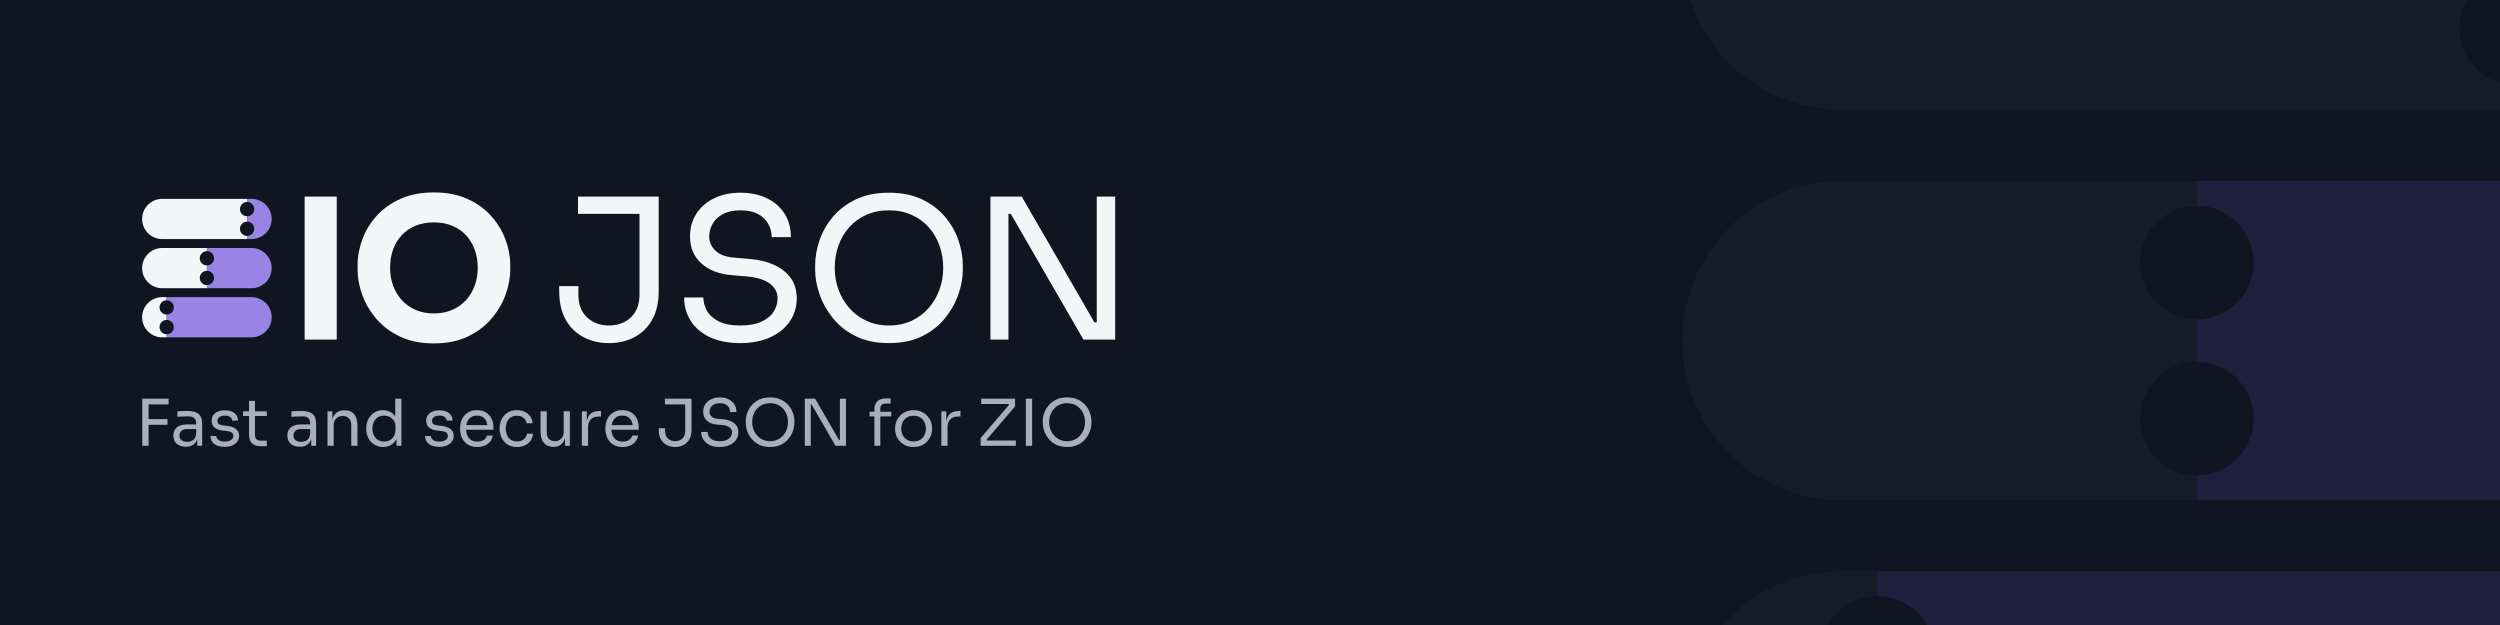
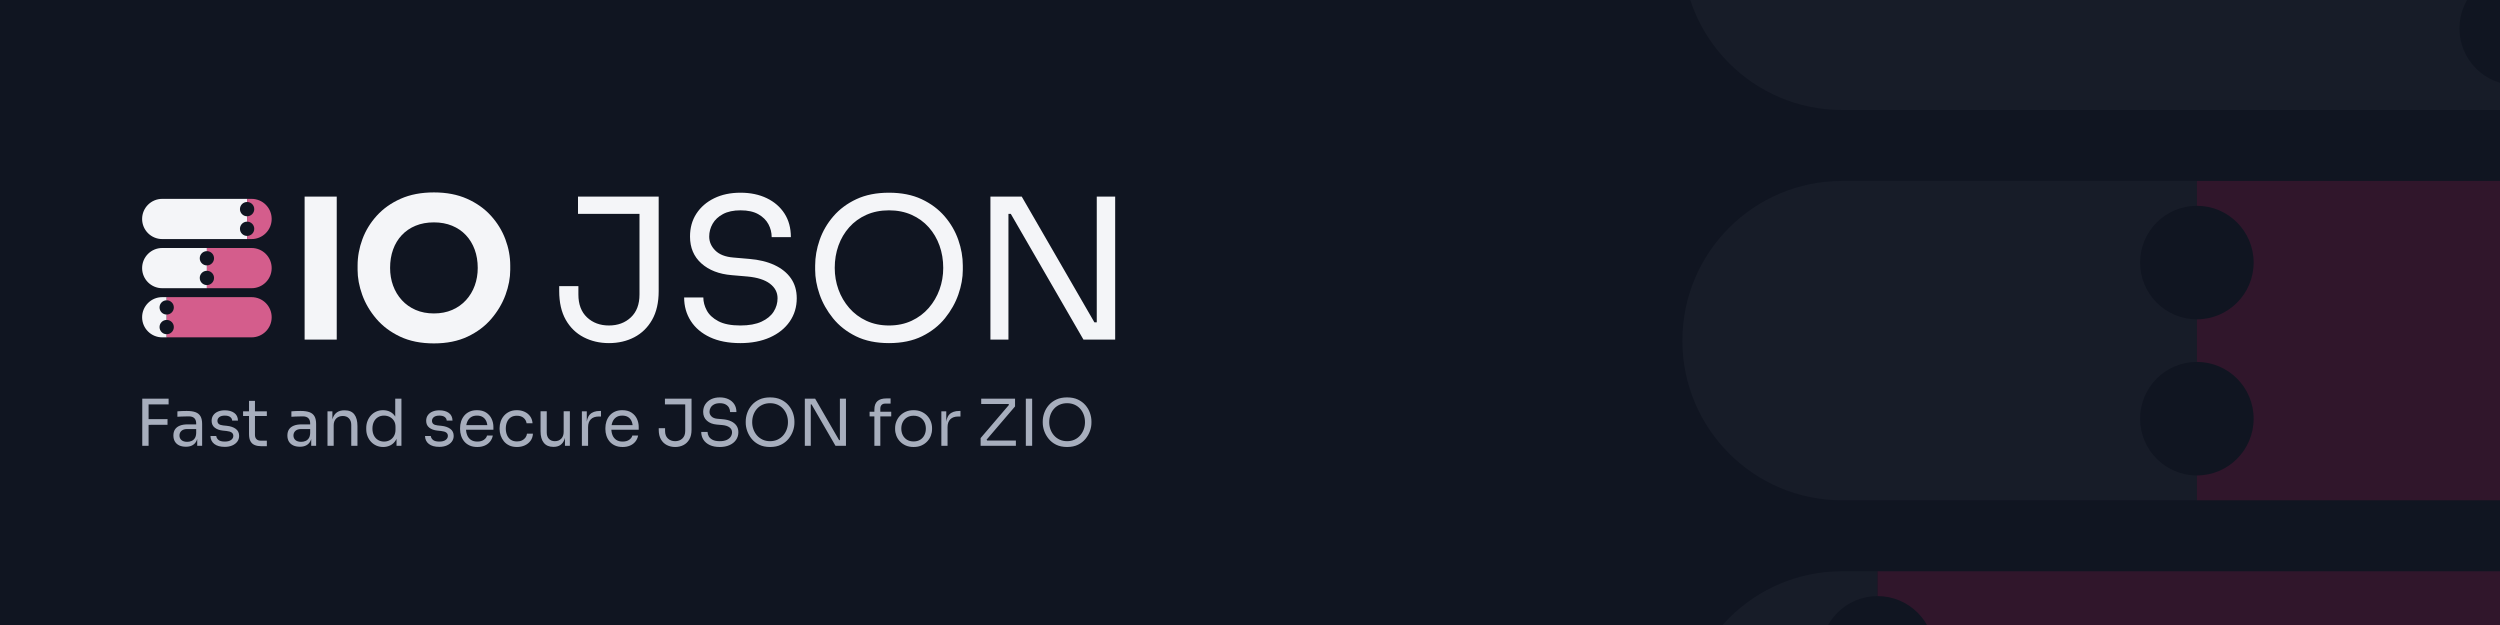
<svg xmlns="http://www.w3.org/2000/svg" viewBox="0 0 1200 300" width="1200" height="300" role="img">
  <defs>
    <clipPath id="gk0">
      <rect x="0" y="0" width="50" height="20" />
    </clipPath>
    <clipPath id="gv0">
      <rect x="50" y="0" width="14" height="20" />
    </clipPath>
    <clipPath id="gk1">
      <rect x="0" y="22" width="32" height="20" />
    </clipPath>
    <clipPath id="gv1">
      <rect x="32" y="22" width="32" height="20" />
    </clipPath>
    <clipPath id="gk2">
      <rect x="0" y="44" width="14" height="20" />
    </clipPath>
    <clipPath id="gv2">
      <rect x="14" y="44" width="50" height="20" />
    </clipPath>
    <clipPath id="lk0">
      <rect x="0" y="0" width="50" height="20" />
    </clipPath>
    <clipPath id="lv0">
      <rect x="50" y="0" width="14" height="20" />
    </clipPath>
    <clipPath id="lk1">
      <rect x="0" y="22" width="32" height="20" />
    </clipPath>
    <clipPath id="lv1">
      <rect x="32" y="22" width="32" height="20" />
    </clipPath>
    <clipPath id="lk2">
      <rect x="0" y="44" width="14" height="20" />
    </clipPath>
    <clipPath id="lv2">
      <rect x="14" y="44" width="50" height="20" />
    </clipPath>
  </defs>
  <rect width="1200" height="300" fill="#101521" />
  <svg x="782" y="-109" width="545" height="545" viewBox="0 0 64 64">
    <path d="M12 1H52A9 9 0 0 1 52 19H12A9 9 0 0 1 12 1ZM46.8 5.6a3.2 3.2 0 1 0 6.4 0a3.2 3.2 0 1 0 -6.4 0ZM46.8 14.4a3.2 3.2 0 1 0 6.4 0a3.2 3.2 0 1 0 -6.4 0Z" fill="#171C28" fill-rule="evenodd" clip-path="url(#gk0)" />
-     <path d="M12 1H52A9 9 0 0 1 52 19H12A9 9 0 0 1 12 1ZM46.8 5.6a3.2 3.2 0 1 0 6.4 0a3.2 3.2 0 1 0 -6.4 0ZM46.8 14.4a3.2 3.2 0 1 0 6.4 0a3.2 3.2 0 1 0 -6.4 0Z" fill="#221E3D" fill-rule="evenodd" clip-path="url(#gv0)" />
+     <path d="M12 1H52A9 9 0 0 1 52 19H12A9 9 0 0 1 12 1ZM46.8 5.6a3.2 3.2 0 1 0 6.4 0a3.2 3.2 0 1 0 -6.4 0ZM46.8 14.4a3.2 3.2 0 1 0 6.4 0a3.2 3.2 0 1 0 -6.4 0Z" fill="#30162B" fill-rule="evenodd" clip-path="url(#gv0)" />
    <path d="M12 23H52A9 9 0 0 1 52 41H12A9 9 0 0 1 12 23ZM28.8 27.6a3.2 3.2 0 1 0 6.4 0a3.2 3.2 0 1 0 -6.4 0ZM28.8 36.4a3.2 3.2 0 1 0 6.4 0a3.2 3.2 0 1 0 -6.4 0Z" fill="#171C28" fill-rule="evenodd" clip-path="url(#gk1)" />
-     <path d="M12 23H52A9 9 0 0 1 52 41H12A9 9 0 0 1 12 23ZM28.8 27.6a3.2 3.2 0 1 0 6.4 0a3.2 3.2 0 1 0 -6.4 0ZM28.8 36.4a3.2 3.2 0 1 0 6.4 0a3.2 3.2 0 1 0 -6.4 0Z" fill="#221E3D" fill-rule="evenodd" clip-path="url(#gv1)" />
+     <path d="M12 23H52A9 9 0 0 1 52 41H12A9 9 0 0 1 12 23ZM28.8 27.6a3.2 3.2 0 1 0 6.4 0a3.2 3.2 0 1 0 -6.4 0ZM28.8 36.4a3.2 3.2 0 1 0 6.4 0a3.2 3.2 0 1 0 -6.4 0Z" fill="#30162B" fill-rule="evenodd" clip-path="url(#gv1)" />
    <path d="M12 45H52A9 9 0 0 1 52 63H12A9 9 0 0 1 12 45ZM10.8 49.6a3.2 3.2 0 1 0 6.4 0a3.2 3.2 0 1 0 -6.4 0ZM10.8 58.4a3.2 3.2 0 1 0 6.4 0a3.2 3.2 0 1 0 -6.4 0Z" fill="#171C28" fill-rule="evenodd" clip-path="url(#gk2)" />
-     <path d="M12 45H52A9 9 0 0 1 52 63H12A9 9 0 0 1 12 45ZM10.8 49.6a3.2 3.2 0 1 0 6.4 0a3.2 3.2 0 1 0 -6.4 0ZM10.8 58.4a3.2 3.2 0 1 0 6.4 0a3.2 3.2 0 1 0 -6.4 0Z" fill="#221E3D" fill-rule="evenodd" clip-path="url(#gv2)" />
+     <path d="M12 45H52A9 9 0 0 1 52 63H12A9 9 0 0 1 12 45ZM10.8 49.6a3.2 3.2 0 1 0 6.4 0a3.2 3.2 0 1 0 -6.4 0ZM10.8 58.4a3.2 3.2 0 1 0 6.4 0a3.2 3.2 0 1 0 -6.4 0Z" fill="#30162B" fill-rule="evenodd" clip-path="url(#gv2)" />
  </svg>
  <svg x="65" y="94.38" width="68.62" height="68.62" viewBox="0 0 64 64">
    <path d="M12 1H52A9 9 0 0 1 52 19H12A9 9 0 0 1 12 1ZM46.8 5.6a3.2 3.2 0 1 0 6.4 0a3.2 3.2 0 1 0 -6.4 0ZM46.8 14.4a3.2 3.2 0 1 0 6.4 0a3.2 3.2 0 1 0 -6.4 0Z" fill="#F4F5F8" fill-rule="evenodd" clip-path="url(#lk0)" />
-     <path d="M12 1H52A9 9 0 0 1 52 19H12A9 9 0 0 1 12 1ZM46.8 5.6a3.2 3.2 0 1 0 6.4 0a3.2 3.2 0 1 0 -6.4 0ZM46.8 14.4a3.2 3.2 0 1 0 6.4 0a3.2 3.2 0 1 0 -6.4 0Z" fill="#9784E4" fill-rule="evenodd" clip-path="url(#lv0)" />
+     <path d="M12 1H52A9 9 0 0 1 52 19H12A9 9 0 0 1 12 1ZM46.8 5.6a3.2 3.2 0 1 0 6.4 0a3.2 3.2 0 1 0 -6.4 0ZM46.8 14.4a3.2 3.2 0 1 0 6.4 0a3.2 3.2 0 1 0 -6.4 0Z" fill="#D45D8C" fill-rule="evenodd" clip-path="url(#lv0)" />
    <path d="M12 23H52A9 9 0 0 1 52 41H12A9 9 0 0 1 12 23ZM28.8 27.6a3.2 3.2 0 1 0 6.4 0a3.2 3.2 0 1 0 -6.4 0ZM28.8 36.4a3.2 3.2 0 1 0 6.4 0a3.2 3.2 0 1 0 -6.4 0Z" fill="#F4F5F8" fill-rule="evenodd" clip-path="url(#lk1)" />
-     <path d="M12 23H52A9 9 0 0 1 52 41H12A9 9 0 0 1 12 23ZM28.8 27.6a3.2 3.2 0 1 0 6.4 0a3.2 3.2 0 1 0 -6.4 0ZM28.8 36.4a3.2 3.2 0 1 0 6.4 0a3.2 3.2 0 1 0 -6.4 0Z" fill="#9784E4" fill-rule="evenodd" clip-path="url(#lv1)" />
+     <path d="M12 23H52A9 9 0 0 1 52 41H12A9 9 0 0 1 12 23ZM28.8 27.6a3.2 3.2 0 1 0 6.4 0a3.2 3.2 0 1 0 -6.4 0ZM28.8 36.4a3.2 3.2 0 1 0 6.4 0a3.2 3.2 0 1 0 -6.4 0Z" fill="#D45D8C" fill-rule="evenodd" clip-path="url(#lv1)" />
    <path d="M12 45H52A9 9 0 0 1 52 63H12A9 9 0 0 1 12 45ZM10.8 49.6a3.2 3.2 0 1 0 6.4 0a3.2 3.2 0 1 0 -6.4 0ZM10.8 58.4a3.2 3.2 0 1 0 6.4 0a3.2 3.2 0 1 0 -6.4 0Z" fill="#F4F5F8" fill-rule="evenodd" clip-path="url(#lk2)" />
-     <path d="M12 45H52A9 9 0 0 1 52 63H12A9 9 0 0 1 12 45ZM10.8 49.6a3.2 3.2 0 1 0 6.4 0a3.2 3.2 0 1 0 -6.4 0ZM10.8 58.4a3.2 3.2 0 1 0 6.4 0a3.2 3.2 0 1 0 -6.4 0Z" fill="#9784E4" fill-rule="evenodd" clip-path="url(#lv2)" />
+     <path d="M12 45H52A9 9 0 0 1 52 63H12A9 9 0 0 1 12 45ZM10.8 49.6a3.2 3.2 0 1 0 6.4 0a3.2 3.2 0 1 0 -6.4 0ZM10.8 58.4a3.2 3.2 0 1 0 6.4 0a3.2 3.2 0 1 0 -6.4 0Z" fill="#D45D8C" fill-rule="evenodd" clip-path="url(#lv2)" />
  </svg>
  <path d="M146.216 163.0V94.38H161.632V163.0Z M208.279 164.833Q198.927 164.833 192.041 161.578Q185.155 158.323 180.62 153.001Q176.084 147.678 173.864 141.498Q171.643 135.317 171.643 129.536V127.468Q171.643 121.076 173.946 114.837Q176.249 108.597 180.878 103.51Q185.508 98.422 192.346 95.391Q199.185 92.359 208.279 92.359Q217.303 92.359 224.142 95.391Q230.981 98.422 235.61 103.51Q240.239 108.597 242.578 114.837Q244.916 121.076 244.916 127.468V129.536Q244.916 135.317 242.66 141.498Q240.404 147.678 235.868 153.001Q231.333 158.323 224.447 161.578Q217.562 164.833 208.279 164.833ZM208.279 150.451Q213.167 150.451 217.057 148.759Q220.946 147.067 223.695 144.047Q226.445 141.028 227.879 137.079Q229.312 133.131 229.312 128.596Q229.312 123.779 227.843 119.784Q226.375 115.788 223.625 112.863Q220.875 109.937 216.986 108.339Q213.097 106.741 208.279 106.741Q203.392 106.741 199.502 108.339Q195.613 109.937 192.863 112.863Q190.114 115.788 188.68 119.784Q187.247 123.779 187.247 128.596Q187.247 133.131 188.68 137.079Q190.114 141.028 192.863 144.047Q195.613 147.067 199.502 148.759Q203.392 150.451 208.279 150.451Z" fill="#F4F5F8" />
  <path d="M292.292 164.692Q285.618 164.692 280.166 161.872Q274.714 159.052 271.565 153.506Q268.416 147.96 268.416 139.688V137.338H277.628V141.38Q277.628 148.43 281.764 152.331Q285.9 156.232 292.292 156.232Q298.684 156.232 302.82 152.331Q306.956 148.43 306.956 141.38V100.772H316.168V139.688Q316.168 147.96 313.019 153.506Q309.87 159.052 304.465 161.872Q299.06 164.692 292.292 164.692ZM277.44 102.652V94.38H316.168V102.652Z M355.366 164.692Q346.812 164.692 340.796 161.872Q334.78 159.052 331.584 154.07Q328.388 149.088 328.388 142.79H337.6Q337.6 145.892 339.245 148.994Q340.89 152.096 344.791 154.164Q348.692 156.232 355.366 156.232Q361.57 156.232 365.518 154.399Q369.466 152.566 371.346 149.605Q373.226 146.644 373.226 143.166Q373.226 138.936 369.56 136.163Q365.894 133.39 358.844 132.732L351.23 132.074Q342.112 131.322 336.66 126.434Q331.208 121.546 331.208 113.556Q331.208 107.258 334.263 102.558Q337.318 97.858 342.77 95.179Q348.222 92.5 355.46 92.5Q362.604 92.5 368.056 95.132Q373.508 97.764 376.563 102.511Q379.618 107.258 379.618 113.838H370.406Q370.406 110.548 368.855 107.634Q367.304 104.72 364.014 102.84Q360.724 100.96 355.46 100.96Q350.384 100.96 347.047 102.746Q343.71 104.532 342.065 107.399Q340.42 110.266 340.42 113.556Q340.42 117.316 343.334 120.23Q346.248 123.144 351.982 123.614L359.596 124.272Q366.646 124.836 371.769 127.233Q376.892 129.63 379.665 133.625Q382.438 137.62 382.438 143.166Q382.438 149.464 379.054 154.352Q375.67 159.24 369.56 161.966Q363.45 164.692 355.366 164.692Z M426.712 164.692Q417.5 164.692 410.826 161.402Q404.152 158.112 399.828 152.754Q395.504 147.396 393.389 141.286Q391.274 135.176 391.274 129.536V127.468Q391.274 121.358 393.436 115.154Q395.598 108.95 400.016 103.827Q404.434 98.704 411.061 95.602Q417.688 92.5 426.712 92.5Q435.736 92.5 442.363 95.602Q448.99 98.704 453.408 103.827Q457.826 108.95 459.988 115.154Q462.15 121.358 462.15 127.468V129.536Q462.15 135.176 460.035 141.286Q457.92 147.396 453.596 152.754Q449.272 158.112 442.598 161.402Q435.924 164.692 426.712 164.692ZM426.712 156.232Q432.728 156.232 437.569 153.976Q442.41 151.72 445.794 147.819Q449.178 143.918 450.964 138.983Q452.75 134.048 452.75 128.596Q452.75 122.862 450.964 117.88Q449.178 112.898 445.794 109.091Q442.41 105.284 437.569 103.122Q432.728 100.96 426.712 100.96Q420.696 100.96 415.855 103.122Q411.014 105.284 407.63 109.091Q404.246 112.898 402.46 117.88Q400.674 122.862 400.674 128.596Q400.674 134.048 402.46 138.983Q404.246 143.918 407.63 147.819Q411.014 151.72 415.855 153.976Q420.696 156.232 426.712 156.232Z M475.404 163.0V94.38H490.444L525.318 154.728H528.326L526.446 156.42V94.38H535.282V163.0H520.054L485.18 102.652H482.172L484.052 100.96V163.0Z" fill="#F4F5F8" />
  <path d="M68.286 214.0V191.37H71.324V214.0ZM70.704 203.925V201.197L80.407 201.166V203.894ZM70.704 194.098V191.37H80.934V194.098Z M94.667 214.0V209.04H94.171V203.305Q94.171 201.6 93.287 200.732Q92.404 199.864 90.699 199.864Q89.738 199.864 88.715 199.895Q87.692 199.926 86.762 199.957Q85.832 199.988 85.15 200.05V197.446Q85.832 197.384 86.591 197.338Q87.351 197.291 88.157 197.275Q88.963 197.26 89.707 197.26Q92.249 197.26 93.861 197.864Q95.473 198.469 96.248 199.833Q97.023 201.197 97.023 203.522V214.0ZM89.242 214.434Q87.382 214.434 86.033 213.798Q84.685 213.163 83.956 211.954Q83.228 210.745 83.228 209.04Q83.228 207.273 84.018 206.095Q84.809 204.917 86.328 204.312Q87.847 203.708 89.986 203.708H94.481V205.94H89.862Q88.064 205.94 87.103 206.808Q86.142 207.676 86.142 209.04Q86.142 210.404 87.103 211.241Q88.064 212.078 89.862 212.078Q90.916 212.078 91.877 211.69Q92.838 211.303 93.474 210.388Q94.109 209.474 94.171 207.862L94.977 209.04Q94.822 210.807 94.124 212Q93.427 213.194 92.202 213.814Q90.978 214.434 89.242 214.434Z M107.904 214.496Q104.649 214.496 102.867 213.101Q101.084 211.706 101.022 209.288H103.812Q103.874 210.249 104.788 211.101Q105.703 211.954 107.904 211.954Q109.888 211.954 110.942 211.163Q111.996 210.373 111.996 209.226Q111.996 208.203 111.221 207.63Q110.446 207.056 108.71 206.87L106.912 206.684Q104.556 206.436 103.068 205.274Q101.58 204.111 101.58 202.003Q101.58 200.422 102.386 199.291Q103.192 198.159 104.618 197.554Q106.044 196.95 107.904 196.95Q110.694 196.95 112.43 198.19Q114.166 199.43 114.228 201.879H111.438Q111.407 200.887 110.524 200.19Q109.64 199.492 107.904 199.492Q106.168 199.492 105.269 200.205Q104.37 200.918 104.37 202.003Q104.37 202.933 105.006 203.491Q105.641 204.049 107.098 204.204L108.896 204.39Q111.562 204.669 113.174 205.863Q114.786 207.056 114.786 209.226Q114.786 210.776 113.903 211.97Q113.019 213.163 111.469 213.829Q109.919 214.496 107.904 214.496Z M125.543 214.186Q123.683 214.186 122.334 213.659Q120.986 213.132 120.257 211.846Q119.529 210.559 119.529 208.358V192.424H122.381V208.73Q122.381 210.063 123.109 210.791Q123.838 211.52 125.171 211.52H128.085V214.186ZM116.677 199.678V197.446H128.085V199.678Z M149.382 214.0V209.04H148.886V203.305Q148.886 201.6 148.002 200.732Q147.119 199.864 145.414 199.864Q144.453 199.864 143.43 199.895Q142.407 199.926 141.477 199.957Q140.547 199.988 139.865 200.05V197.446Q140.547 197.384 141.306 197.338Q142.066 197.291 142.872 197.275Q143.678 197.26 144.422 197.26Q146.964 197.26 148.576 197.864Q150.188 198.469 150.963 199.833Q151.738 201.197 151.738 203.522V214.0ZM143.957 214.434Q142.097 214.434 140.749 213.798Q139.4 213.163 138.671 211.954Q137.943 210.745 137.943 209.04Q137.943 207.273 138.733 206.095Q139.524 204.917 141.043 204.312Q142.562 203.708 144.701 203.708H149.196V205.94H144.577Q142.779 205.94 141.818 206.808Q140.857 207.676 140.857 209.04Q140.857 210.404 141.818 211.241Q142.779 212.078 144.577 212.078Q145.631 212.078 146.592 211.69Q147.553 211.303 148.188 210.388Q148.824 209.474 148.886 207.862L149.692 209.04Q149.537 210.807 148.839 212Q148.142 213.194 146.917 213.814Q145.693 214.434 143.957 214.434Z M157.194 214.0V197.446H159.55V204.545H159.178Q159.178 202.096 159.844 200.406Q160.511 198.717 161.875 197.834Q163.239 196.95 165.316 196.95H165.44Q168.571 196.95 170.074 198.903Q171.578 200.856 171.578 204.545V214.0H168.602V203.925Q168.602 202.003 167.517 200.84Q166.432 199.678 164.541 199.678Q162.588 199.678 161.379 200.887Q160.17 202.096 160.17 204.111V214.0Z M183.947 214.558Q182.18 214.558 180.692 213.907Q179.204 213.256 178.103 212.078Q177.003 210.9 176.399 209.35Q175.794 207.8 175.794 206.002V205.444Q175.794 203.677 176.383 202.127Q176.972 200.577 178.042 199.399Q179.111 198.221 180.584 197.555Q182.056 196.888 183.854 196.888Q185.745 196.888 187.295 197.678Q188.845 198.469 189.837 200.143Q190.829 201.817 190.953 204.483L189.713 202.499V191.37H192.689V214.0H190.333V206.653H191.201Q191.077 209.474 190.023 211.226Q188.969 212.977 187.373 213.767Q185.776 214.558 183.947 214.558ZM184.35 211.954Q185.869 211.954 187.109 211.272Q188.349 210.59 189.093 209.303Q189.837 208.017 189.837 206.281V204.855Q189.837 203.15 189.078 201.957Q188.318 200.763 187.062 200.127Q185.807 199.492 184.319 199.492Q182.676 199.492 181.421 200.267Q180.165 201.042 179.468 202.437Q178.77 203.832 178.77 205.723Q178.77 207.614 179.483 209.024Q180.196 210.435 181.467 211.195Q182.738 211.954 184.35 211.954Z M210.886 214.496Q207.631 214.496 205.849 213.101Q204.066 211.706 204.004 209.288H206.794Q206.856 210.249 207.77 211.101Q208.685 211.954 210.886 211.954Q212.87 211.954 213.924 211.163Q214.978 210.373 214.978 209.226Q214.978 208.203 214.203 207.63Q213.428 207.056 211.692 206.87L209.894 206.684Q207.538 206.436 206.05 205.274Q204.562 204.111 204.562 202.003Q204.562 200.422 205.368 199.291Q206.174 198.159 207.6 197.554Q209.026 196.95 210.886 196.95Q213.676 196.95 215.412 198.19Q217.148 199.43 217.21 201.879H214.42Q214.389 200.887 213.506 200.19Q212.622 199.492 210.886 199.492Q209.15 199.492 208.251 200.205Q207.352 200.918 207.352 202.003Q207.352 202.933 207.988 203.491Q208.623 204.049 210.08 204.204L211.878 204.39Q214.544 204.669 216.156 205.863Q217.768 207.056 217.768 209.226Q217.768 210.776 216.885 211.97Q216.001 213.163 214.451 213.829Q212.901 214.496 210.886 214.496Z M229.114 214.558Q226.944 214.558 225.363 213.814Q223.782 213.07 222.79 211.846Q221.798 210.621 221.317 209.102Q220.837 207.583 220.837 206.002V205.444Q220.837 203.832 221.317 202.313Q221.798 200.794 222.79 199.57Q223.782 198.345 225.316 197.617Q226.851 196.888 228.928 196.888Q231.625 196.888 233.376 198.05Q235.128 199.213 235.981 201.042Q236.833 202.871 236.833 204.948V206.281H222.139V204.049H234.663L233.981 205.258Q233.981 203.491 233.423 202.204Q232.865 200.918 231.749 200.205Q230.633 199.492 228.928 199.492Q227.161 199.492 225.998 200.298Q224.836 201.104 224.262 202.499Q223.689 203.894 223.689 205.723Q223.689 207.49 224.262 208.901Q224.836 210.311 226.045 211.132Q227.254 211.954 229.114 211.954Q231.067 211.954 232.291 211.086Q233.516 210.218 233.764 209.071H236.554Q236.213 210.776 235.19 212.016Q234.167 213.256 232.617 213.907Q231.067 214.558 229.114 214.558Z M248.148 214.558Q246.009 214.558 244.444 213.814Q242.878 213.07 241.855 211.815Q240.832 210.559 240.32 209.04Q239.809 207.521 239.809 206.002V205.444Q239.809 203.863 240.32 202.344Q240.832 200.825 241.87 199.601Q242.909 198.376 244.459 197.632Q246.009 196.888 248.086 196.888Q250.163 196.888 251.822 197.663Q253.48 198.438 254.488 199.849Q255.495 201.259 255.619 203.181H252.767Q252.55 201.631 251.341 200.593Q250.132 199.554 248.086 199.554Q246.319 199.554 245.141 200.36Q243.963 201.166 243.374 202.561Q242.785 203.956 242.785 205.723Q242.785 207.428 243.374 208.839Q243.963 210.249 245.156 211.07Q246.35 211.892 248.148 211.892Q249.543 211.892 250.566 211.396Q251.589 210.9 252.209 210.063Q252.829 209.226 252.953 208.172H255.805Q255.712 210.125 254.673 211.551Q253.635 212.977 251.945 213.767Q250.256 214.558 248.148 214.558Z M265.57 214.496Q262.625 214.496 261.044 212.574Q259.463 210.652 259.463 207.025V197.415H262.439V207.614Q262.439 209.567 263.493 210.668Q264.547 211.768 266.345 211.768Q268.205 211.768 269.383 210.575Q270.561 209.381 270.561 207.304V197.415H273.537V214.0H271.181V206.901H271.553Q271.553 209.35 270.902 211.04Q270.251 212.729 268.964 213.613Q267.678 214.496 265.694 214.496Z M279.303 214.0V197.446H281.659V204.266H281.535Q281.535 200.639 283.132 198.95Q284.728 197.26 287.921 197.26H288.479V199.926H287.425Q284.945 199.926 283.612 201.243Q282.279 202.561 282.279 205.041V214.0Z M298.864 214.558Q296.694 214.558 295.113 213.814Q293.532 213.07 292.54 211.846Q291.548 210.621 291.067 209.102Q290.587 207.583 290.587 206.002V205.444Q290.587 203.832 291.067 202.313Q291.548 200.794 292.54 199.57Q293.532 198.345 295.067 197.617Q296.601 196.888 298.678 196.888Q301.375 196.888 303.127 198.05Q304.878 199.213 305.731 201.042Q306.583 202.871 306.583 204.948V206.281H291.889V204.049H304.413L303.731 205.258Q303.731 203.491 303.173 202.204Q302.615 200.918 301.499 200.205Q300.383 199.492 298.678 199.492Q296.911 199.492 295.749 200.298Q294.586 201.104 294.013 202.499Q293.439 203.894 293.439 205.723Q293.439 207.49 294.013 208.901Q294.586 210.311 295.795 211.132Q297.004 211.954 298.864 211.954Q300.817 211.954 302.042 211.086Q303.266 210.218 303.514 209.071H306.304Q305.963 210.776 304.94 212.016Q303.917 213.256 302.367 213.907Q300.817 214.558 298.864 214.558Z M324.067 214.558Q321.866 214.558 320.068 213.628Q318.27 212.698 317.231 210.869Q316.193 209.04 316.193 206.312V205.537H319.231V206.87Q319.231 209.195 320.595 210.481Q321.959 211.768 324.067 211.768Q326.175 211.768 327.539 210.481Q328.903 209.195 328.903 206.87V193.478H331.941V206.312Q331.941 209.04 330.902 210.869Q329.864 212.698 328.082 213.628Q326.299 214.558 324.067 214.558ZM319.169 194.098V191.37H331.941V194.098Z M345.488 214.558Q342.667 214.558 340.683 213.628Q338.699 212.698 337.645 211.055Q336.591 209.412 336.591 207.335H339.629Q339.629 208.358 340.172 209.381Q340.714 210.404 342 211.086Q343.287 211.768 345.488 211.768Q347.534 211.768 348.836 211.163Q350.138 210.559 350.758 209.582Q351.378 208.606 351.378 207.459Q351.378 206.064 350.169 205.149Q348.96 204.235 346.635 204.018L344.124 203.801Q341.117 203.553 339.319 201.941Q337.521 200.329 337.521 197.694Q337.521 195.617 338.529 194.067Q339.536 192.517 341.334 191.633Q343.132 190.75 345.519 190.75Q347.875 190.75 349.673 191.618Q351.471 192.486 352.478 194.051Q353.486 195.617 353.486 197.787H350.448Q350.448 196.702 349.937 195.741Q349.425 194.78 348.34 194.16Q347.255 193.54 345.519 193.54Q343.845 193.54 342.745 194.129Q341.644 194.718 341.101 195.663Q340.559 196.609 340.559 197.694Q340.559 198.934 341.52 199.895Q342.481 200.856 344.372 201.011L346.883 201.228Q349.208 201.414 350.898 202.204Q352.587 202.995 353.501 204.312Q354.416 205.63 354.416 207.459Q354.416 209.536 353.3 211.148Q352.184 212.76 350.169 213.659Q348.154 214.558 345.488 214.558Z M369.637 214.558Q366.599 214.558 364.398 213.473Q362.197 212.388 360.771 210.621Q359.345 208.854 358.647 206.839Q357.95 204.824 357.95 202.964V202.282Q357.95 200.267 358.663 198.221Q359.376 196.175 360.833 194.486Q362.29 192.796 364.476 191.773Q366.661 190.75 369.637 190.75Q372.613 190.75 374.798 191.773Q376.984 192.796 378.441 194.486Q379.898 196.175 380.611 198.221Q381.324 200.267 381.324 202.282V202.964Q381.324 204.824 380.626 206.839Q379.929 208.854 378.503 210.621Q377.077 212.388 374.876 213.473Q372.675 214.558 369.637 214.558ZM369.637 211.768Q371.621 211.768 373.217 211.024Q374.814 210.28 375.93 208.993Q377.046 207.707 377.635 206.079Q378.224 204.452 378.224 202.654Q378.224 200.763 377.635 199.12Q377.046 197.477 375.93 196.221Q374.814 194.966 373.217 194.253Q371.621 193.54 369.637 193.54Q367.653 193.54 366.057 194.253Q364.46 194.966 363.344 196.221Q362.228 197.477 361.639 199.12Q361.05 200.763 361.05 202.654Q361.05 204.452 361.639 206.079Q362.228 207.707 363.344 208.993Q364.46 210.28 366.057 211.024Q367.653 211.768 369.637 211.768Z M386.315 214.0V191.37H391.275L402.776 211.272H403.768L403.148 211.83V191.37H406.062V214.0H401.04L389.539 194.098H388.547L389.167 193.54V214.0Z M419.702 214.0V196.609Q419.702 193.85 421.159 192.548Q422.616 191.246 425.437 191.246H427.483V193.726H424.941Q423.794 193.726 423.174 194.362Q422.554 194.997 422.554 196.113V214.0ZM417.408 199.864V197.632H427.793V199.864Z M438.519 214.558Q436.349 214.558 434.706 213.814Q433.063 213.07 431.932 211.846Q430.8 210.621 430.226 209.102Q429.653 207.583 429.653 206.002V205.444Q429.653 203.863 430.242 202.329Q430.831 200.794 431.978 199.57Q433.125 198.345 434.768 197.617Q436.411 196.888 438.519 196.888Q440.627 196.888 442.27 197.617Q443.913 198.345 445.06 199.57Q446.207 200.794 446.796 202.329Q447.385 203.863 447.385 205.444V206.002Q447.385 207.583 446.812 209.102Q446.238 210.621 445.106 211.846Q443.975 213.07 442.332 213.814Q440.689 214.558 438.519 214.558ZM438.519 211.892Q440.379 211.892 441.697 211.07Q443.014 210.249 443.712 208.854Q444.409 207.459 444.409 205.723Q444.409 203.956 443.696 202.561Q442.983 201.166 441.666 200.36Q440.348 199.554 438.519 199.554Q436.721 199.554 435.388 200.36Q434.055 201.166 433.342 202.561Q432.629 203.956 432.629 205.723Q432.629 207.459 433.327 208.854Q434.024 210.249 435.341 211.07Q436.659 211.892 438.519 211.892Z M451.849 214.0V197.446H454.205V204.266H454.081Q454.081 200.639 455.678 198.95Q457.274 197.26 460.467 197.26H461.025V199.926H459.971Q457.491 199.926 456.158 201.243Q454.825 202.561 454.825 205.041V214.0Z M470.697 214.0V210.28L484.647 193.943L484.616 194.687L483.81 193.571L484.337 193.912H470.976V191.37H487.22V195.09L473.239 211.427L473.208 210.559L474.2 211.954L473.425 211.458H487.623V214.0Z M492.397 214.0V191.37H495.435V214.0Z M512.206 214.558Q509.168 214.558 506.967 213.473Q504.766 212.388 503.34 210.621Q501.914 208.854 501.216 206.839Q500.519 204.824 500.519 202.964V202.282Q500.519 200.267 501.232 198.221Q501.945 196.175 503.402 194.486Q504.859 192.796 507.045 191.773Q509.23 190.75 512.206 190.75Q515.182 190.75 517.368 191.773Q519.553 192.796 521.01 194.486Q522.467 196.175 523.18 198.221Q523.893 200.267 523.893 202.282V202.964Q523.893 204.824 523.196 206.839Q522.498 208.854 521.072 210.621Q519.646 212.388 517.445 213.473Q515.244 214.558 512.206 214.558ZM512.206 211.768Q514.19 211.768 515.787 211.024Q517.383 210.28 518.499 208.993Q519.615 207.707 520.204 206.079Q520.793 204.452 520.793 202.654Q520.793 200.763 520.204 199.12Q519.615 197.477 518.499 196.221Q517.383 194.966 515.787 194.253Q514.19 193.54 512.206 193.54Q510.222 193.54 508.625 194.253Q507.029 194.966 505.913 196.221Q504.797 197.477 504.208 199.12Q503.619 200.763 503.619 202.654Q503.619 204.452 504.208 206.079Q504.797 207.707 505.913 208.993Q507.029 210.28 508.625 211.024Q510.222 211.768 512.206 211.768Z" fill="#A7AEBD" />
</svg>
